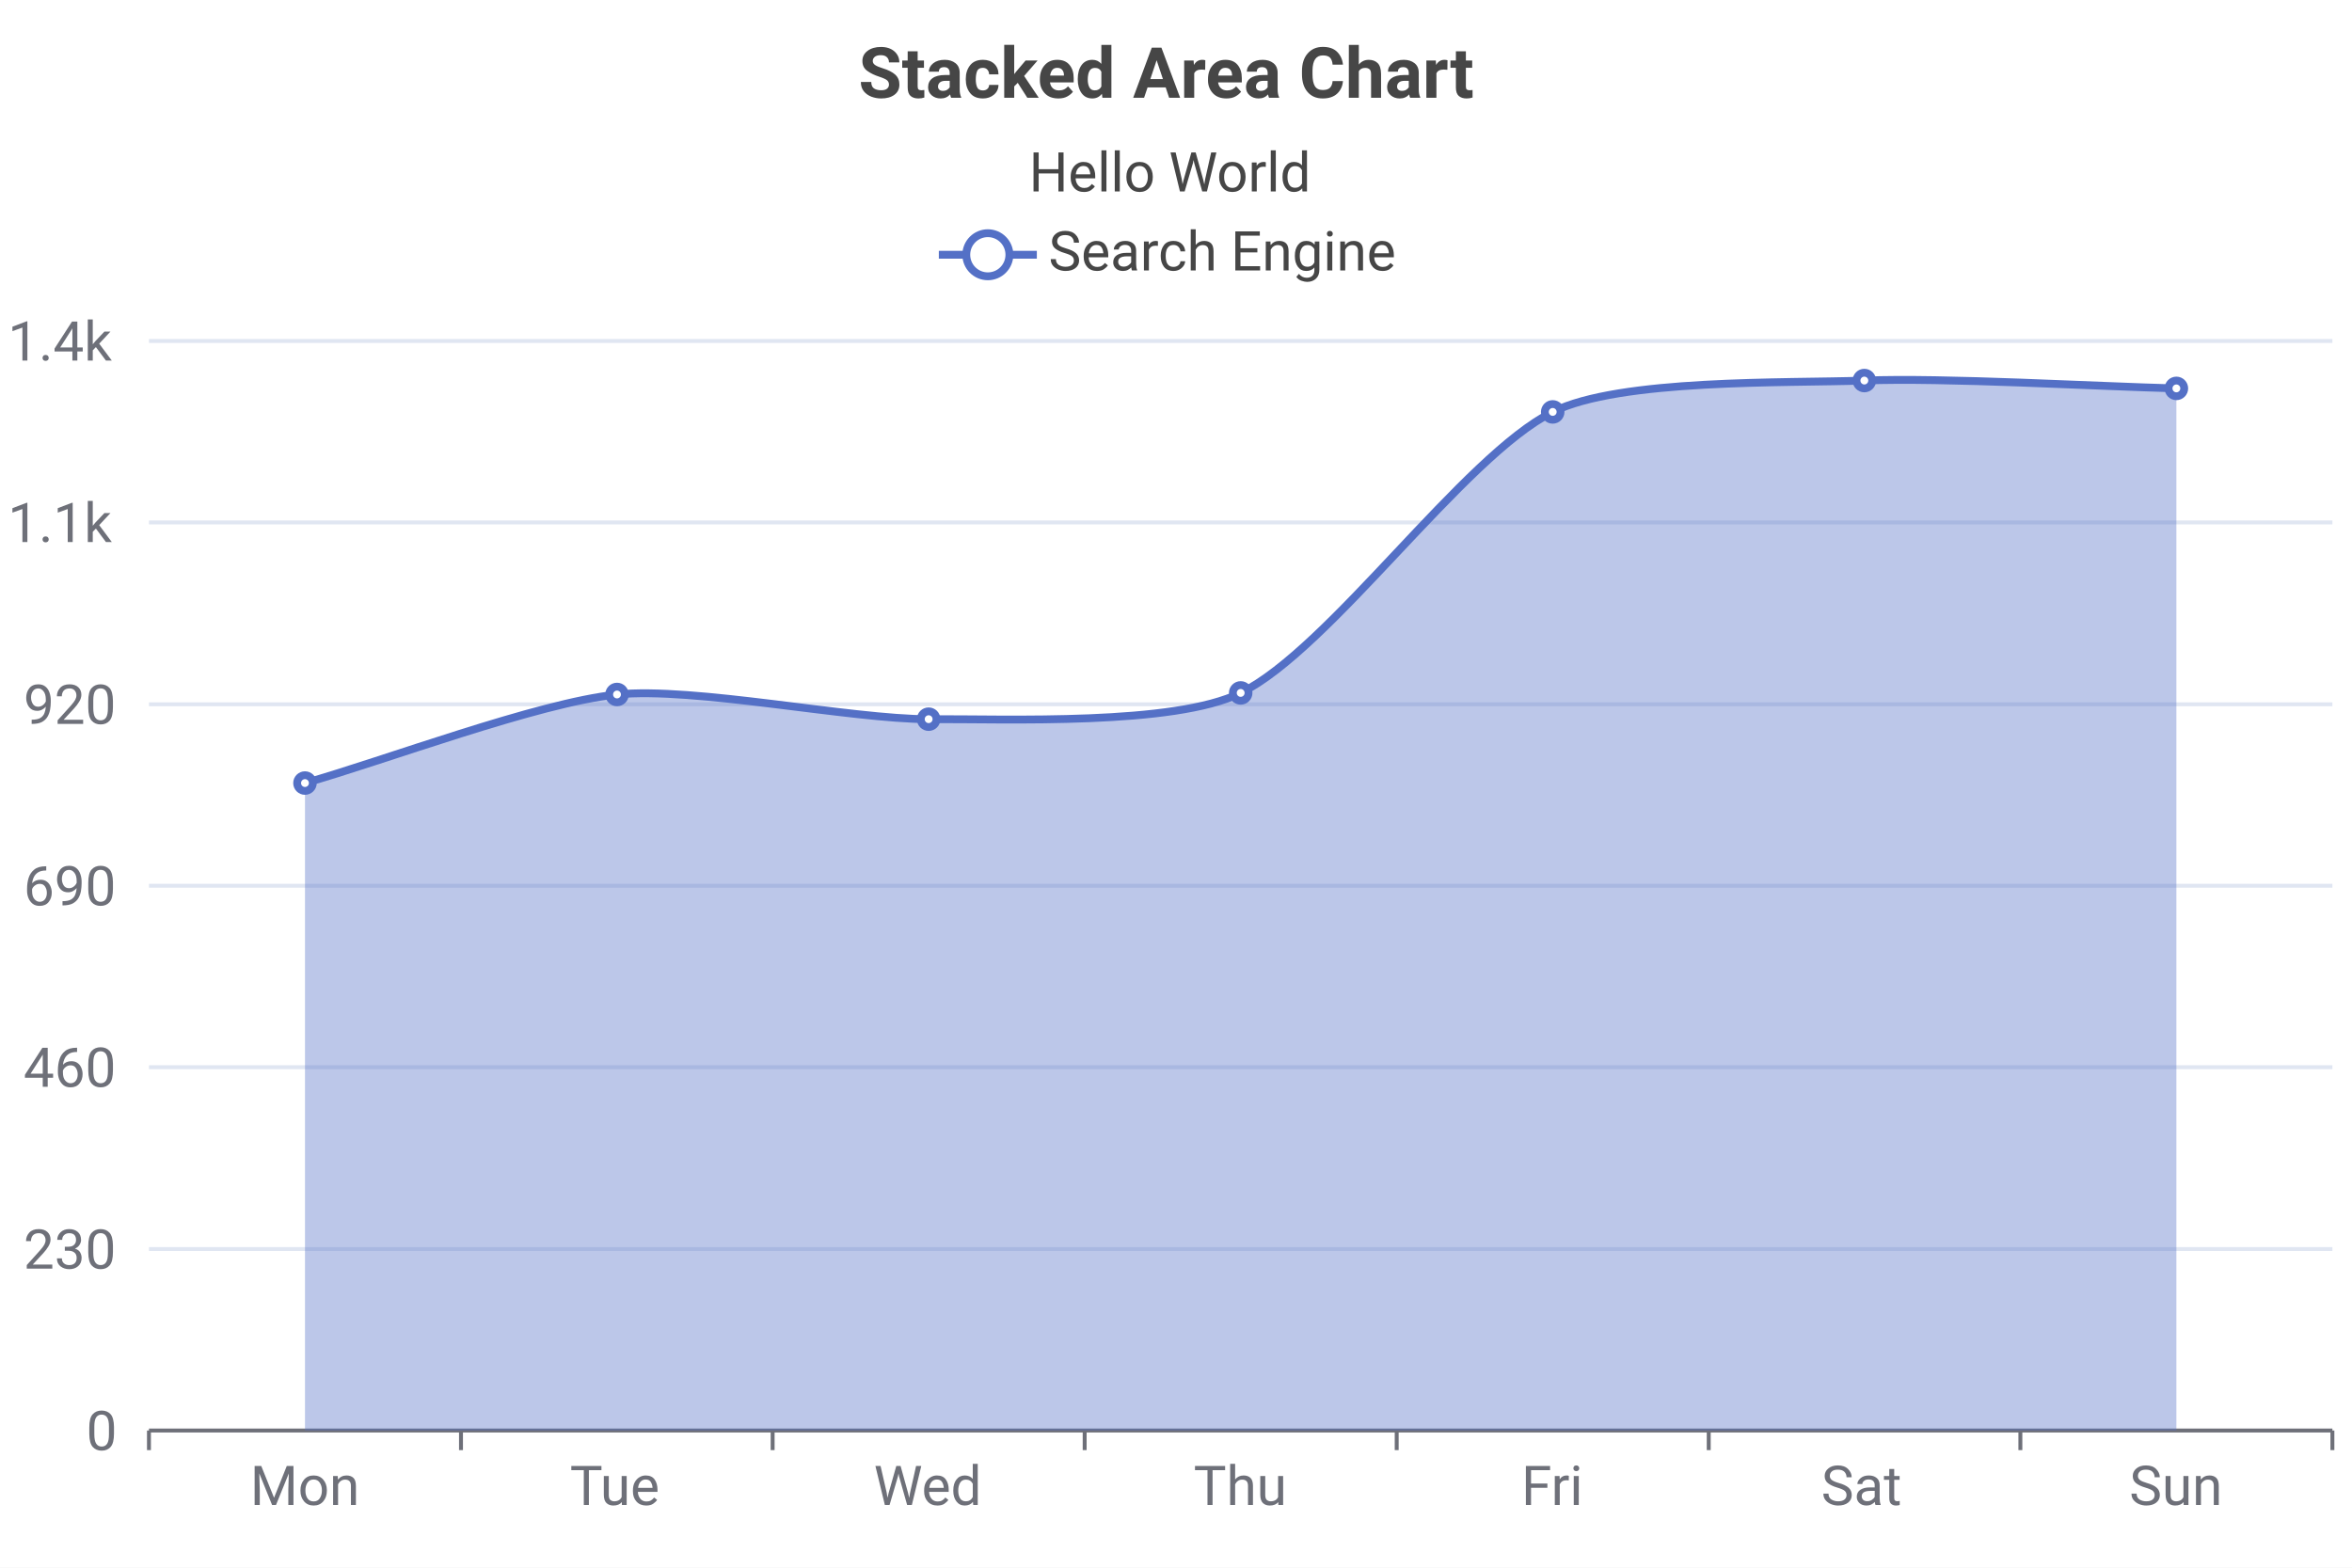
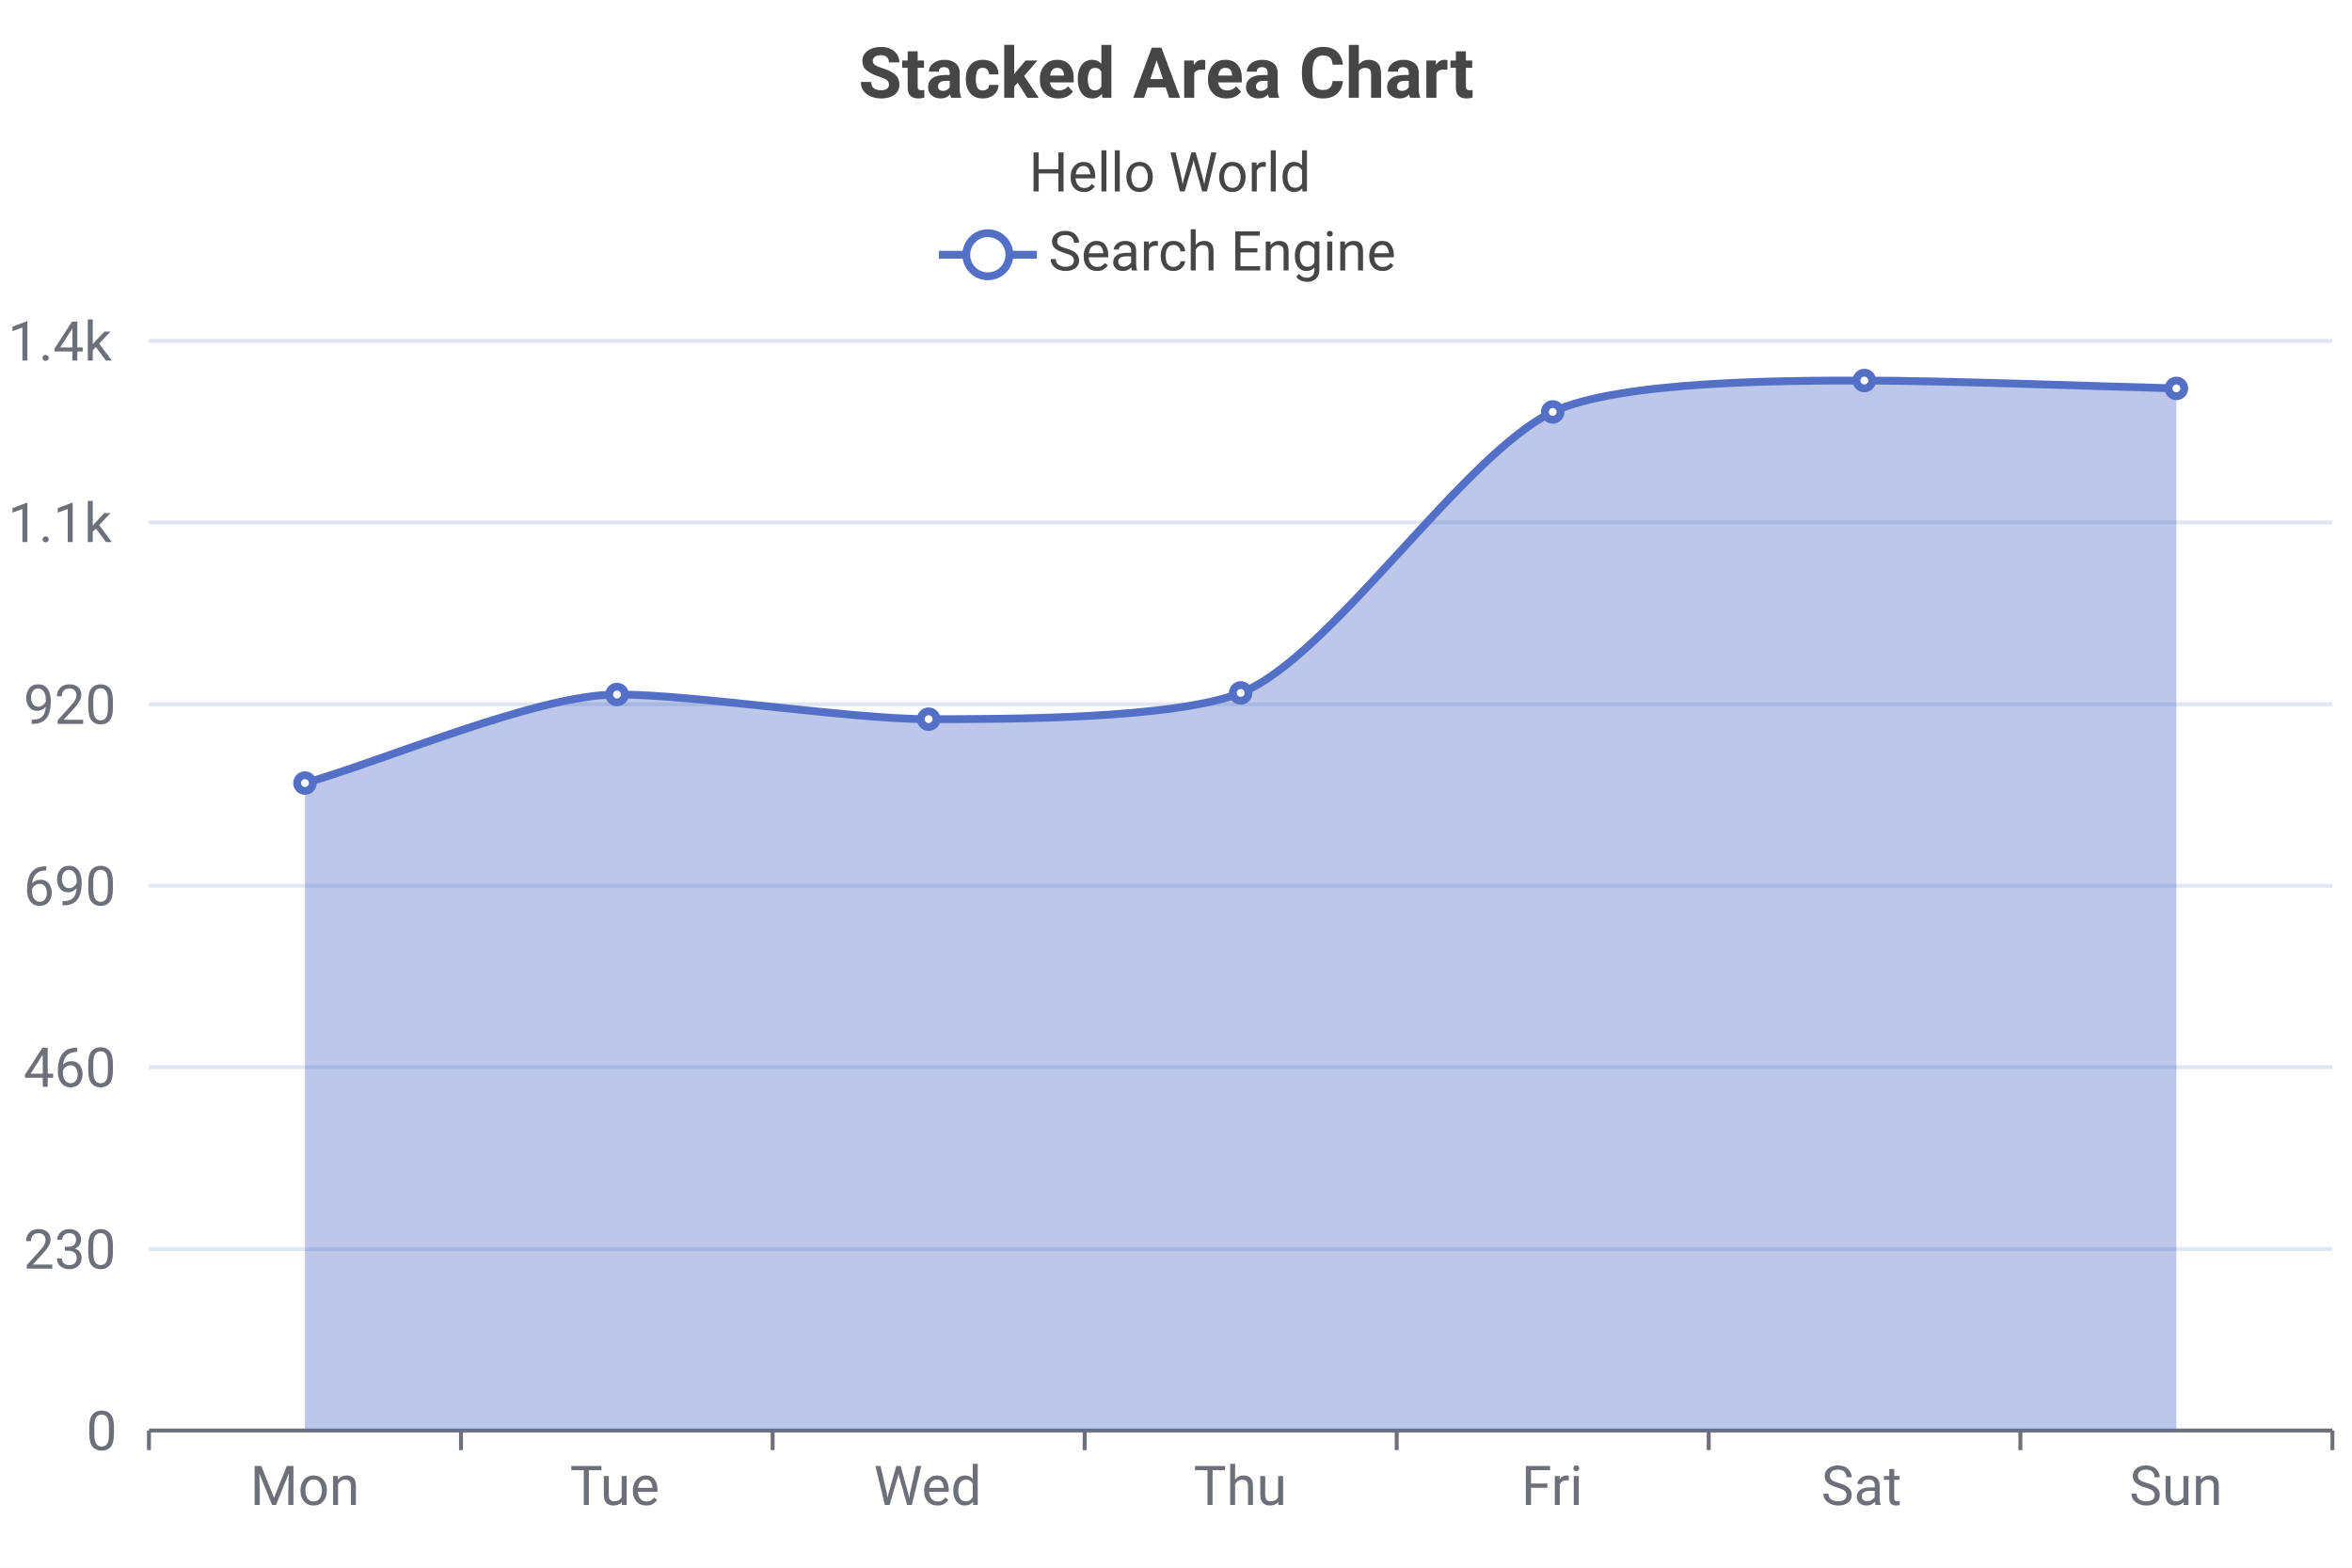
<svg xmlns="http://www.w3.org/2000/svg" width="600" height="400" viewBox="0 0 600 400">
  <rect x="0" y="0" width="600" height="400" fill="#FFFFFF" />
  <text font-size="18" x="219" y="5" dy="15" font-weight="bold" dominant-baseline="middle" font-family="Roboto" fill="#464646">
Stacked Area Chart
</text>
  <text font-size="14" x="262.5" y="35" dy="10" dominant-baseline="middle" font-family="Roboto" fill="#464646">
Hello World
</text>
  <g>
    <line stroke-width="2" x1="239.5" y1="65" x2="264.5" y2="65" stroke="#5470C6" />
    <circle cx="252" cy="65" r="5.5" stroke-width="2" stroke="#5470C6" fill="#FFFFFF" />
    <text font-size="14" x="267.5" y="69" font-family="Roboto" fill="#464646">
Search Engine
</text>
  </g>
  <g stroke="#E0E6F2" stroke-width="1">
    <line x1="38" y1="87" x2="595" y2="87" />
    <line x1="38" y1="133.3" x2="595" y2="133.3" />
    <line x1="38" y1="179.7" x2="595" y2="179.7" />
    <line x1="38" y1="226" x2="595" y2="226" />
    <line x1="38" y1="272.3" x2="595" y2="272.3" />
    <line x1="38" y1="318.7" x2="595" y2="318.7" />
  </g>
  <g>
    <text font-size="14" x="2" y="92" font-family="Roboto" fill="#6E7079">
1.4k
</text>
    <text font-size="14" x="2" y="138.3" font-family="Roboto" fill="#6E7079">
1.1k
</text>
    <text font-size="14" x="6" y="184.7" font-family="Roboto" fill="#6E7079">
920
</text>
    <text font-size="14" x="6" y="231" font-family="Roboto" fill="#6E7079">
690
</text>
    <text font-size="14" x="6" y="277.3" font-family="Roboto" fill="#6E7079">
460
</text>
    <text font-size="14" x="6" y="323.7" font-family="Roboto" fill="#6E7079">
230
</text>
    <text font-size="14" x="22" y="370" font-family="Roboto" fill="#6E7079">
0
</text>
  </g>
  <g>
    <g stroke="#6E7079" stroke-width="1">
      <line x1="38" y1="365" x2="595" y2="365" />
      <line x1="38" y1="365" x2="38" y2="370" />
      <line x1="117.6" y1="365" x2="117.6" y2="370" />
      <line x1="197.1" y1="365" x2="197.1" y2="370" />
      <line x1="276.7" y1="365" x2="276.7" y2="370" />
      <line x1="356.3" y1="365" x2="356.3" y2="370" />
      <line x1="435.9" y1="365" x2="435.9" y2="370" />
      <line x1="515.4" y1="365" x2="515.4" y2="370" />
      <line x1="595" y1="365" x2="595" y2="370" />
    </g>
    <text font-size="14" x="63.8" y="384" font-family="Roboto" fill="#6E7079">
Mon
</text>
    <text font-size="14" x="145.4" y="384" font-family="Roboto" fill="#6E7079">
Tue
</text>
    <text font-size="14" x="222.9" y="384" font-family="Roboto" fill="#6E7079">
Wed
</text>
    <text font-size="14" x="304.5" y="384" font-family="Roboto" fill="#6E7079">
Thu
</text>
    <text font-size="14" x="388.1" y="384" font-family="Roboto" fill="#6E7079">
Fri
</text>
    <text font-size="14" x="464.6" y="384" font-family="Roboto" fill="#6E7079">
Sat
</text>
    <text font-size="14" x="543.2" y="384" font-family="Roboto" fill="#6E7079">
Sun
</text>
  </g>
-   <path d="M77.8,199.8 C97.7 194.2, 137.1 179.3, 157.4 177.2 C176.9 175.2, 217 183.5, 236.9 183.5 C256.8 183.4, 299.5 185.2, 316.5 176.8 C339.3 165.6, 373.3 116.5, 396.1 105.1 C413.1 96.6, 455.7 97.8, 475.6 97.1 C495.5 96.3, 535.3 98.6, 555.2 99.1M 555.2 99.1 L 555.2 365 L 77.8 365 L 77.8 199.8" fill="#5470C6" fill-opacity="0.39" />
+   <path d="M77.8,199.8 C97.7 194.2, 137.1 177.2, 157.4 177.2 C176.9 177.2, 217 183.5, 236.9 183.5 C256.8 183.5, 299.5 183.5, 316.5 176.8 C339.3 167.9, 373.3 115.9, 396.1 105.1 C413.1 97.1, 455.7 97.1, 475.6 97.1 C495.5 97.1, 535.3 98.6, 555.2 99.1M 555.2 99.1 L 555.2 365 L 77.8 365 L 77.8 199.8" fill="#5470C6" fill-opacity="0.39" />
  <g>
-     <path d="M77.8,199.8 C97.7 194.2, 137.1 179.3, 157.4 177.2 C176.9 175.2, 217 183.5, 236.9 183.5 C256.8 183.4, 299.5 185.2, 316.5 176.8 C339.3 165.6, 373.3 116.5, 396.1 105.1 C413.1 96.6, 455.7 97.8, 475.6 97.1 C495.5 96.3, 535.3 98.6, 555.2 99.1" stroke-width="2" fill="none" stroke="#5470C6" />
+     <path d="M77.8,199.8 C97.7 194.2, 137.1 177.2, 157.4 177.2 C176.9 177.2, 217 183.5, 236.9 183.5 C256.8 183.5, 299.5 183.5, 316.5 176.8 C339.3 167.9, 373.3 115.9, 396.1 105.1 C413.1 97.1, 455.7 97.1, 475.6 97.1 C495.5 97.1, 535.3 98.6, 555.2 99.1" stroke-width="2" fill="none" stroke="#5470C6" />
    <g stroke-width="2" stroke="#5470C6" fill="#FFFFFF">
      <circle cx="77.8" cy="199.8" r="2" />
      <circle cx="157.4" cy="177.2" r="2" />
      <circle cx="236.9" cy="183.5" r="2" />
      <circle cx="316.5" cy="176.8" r="2" />
      <circle cx="396.1" cy="105.1" r="2" />
      <circle cx="475.6" cy="97.1" r="2" />
      <circle cx="555.2" cy="99.1" r="2" />
    </g>
  </g>
</svg>
